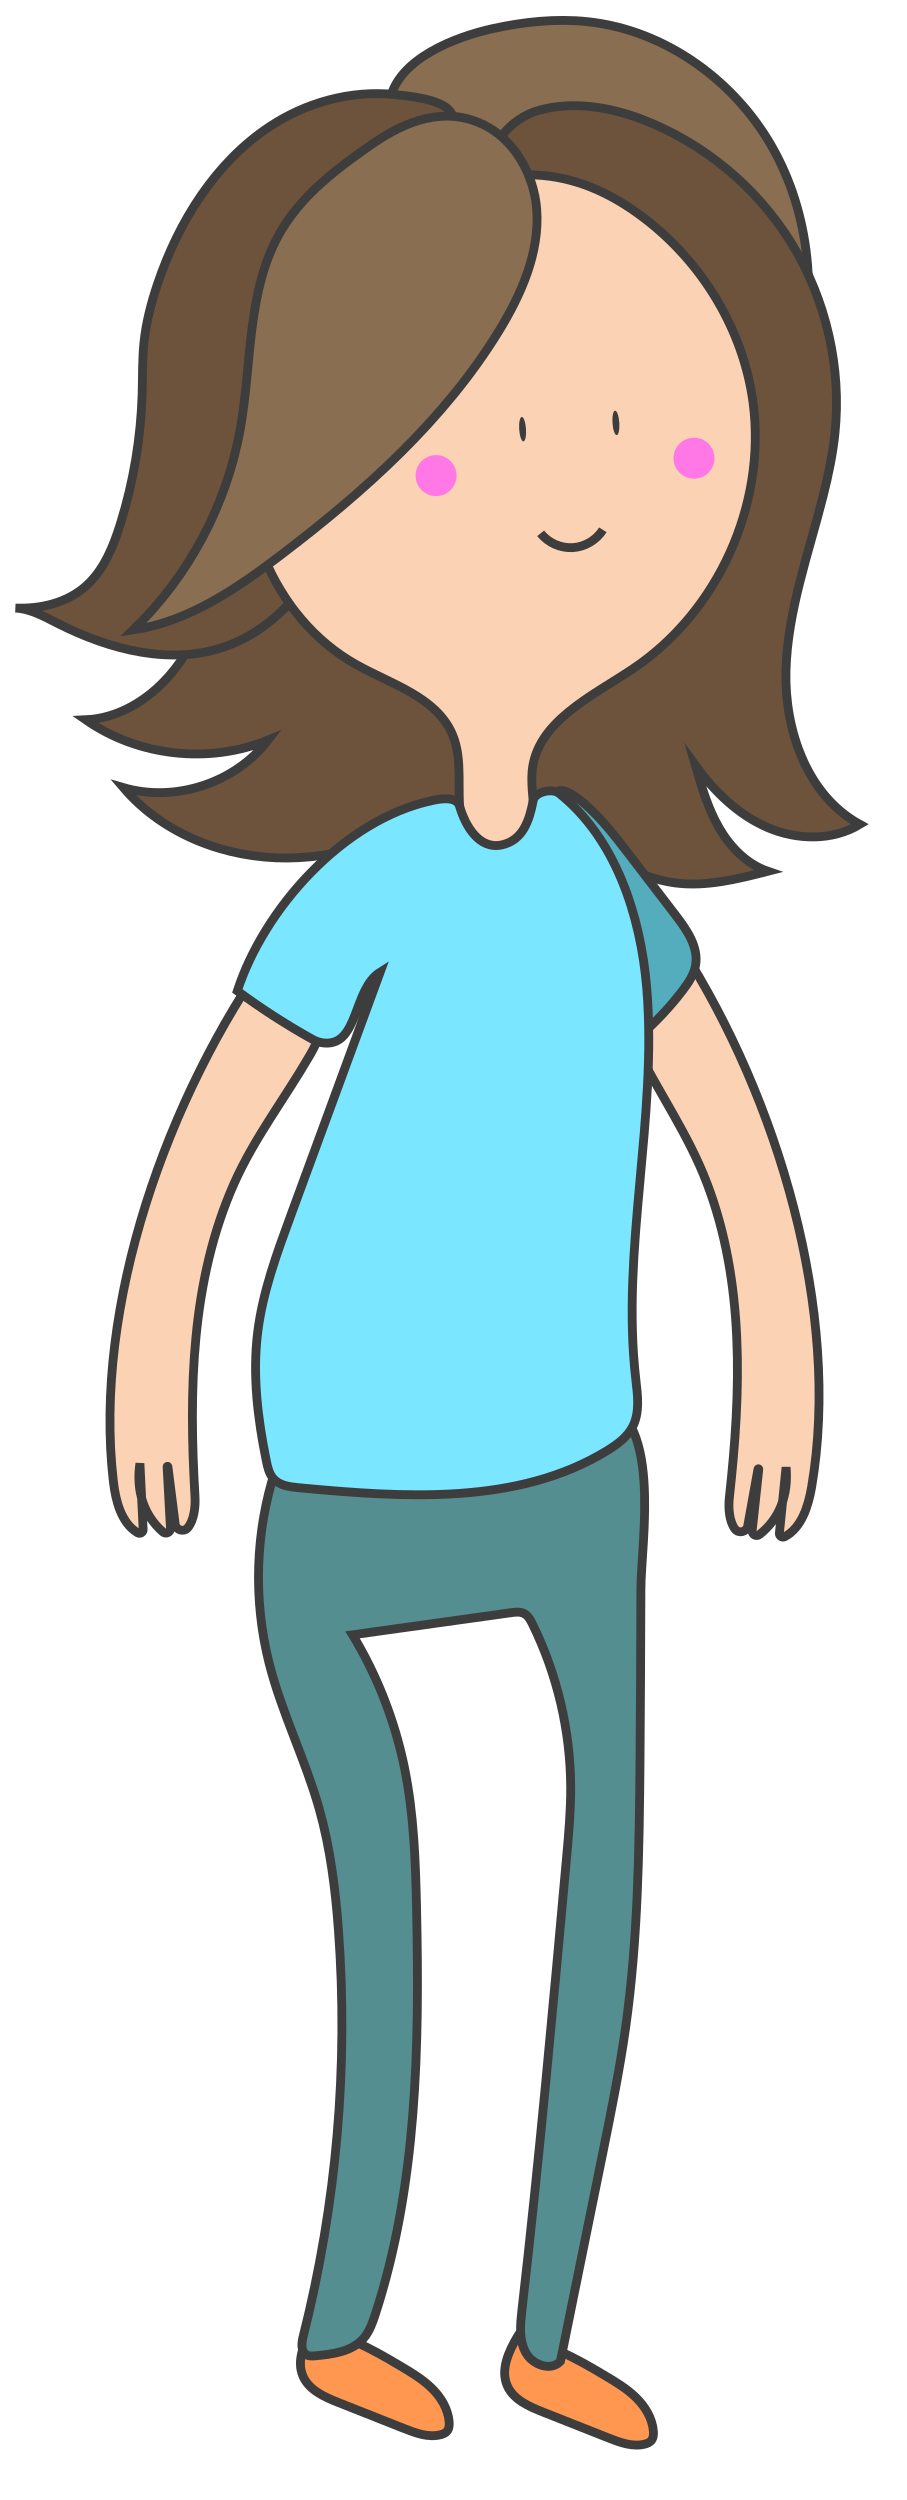
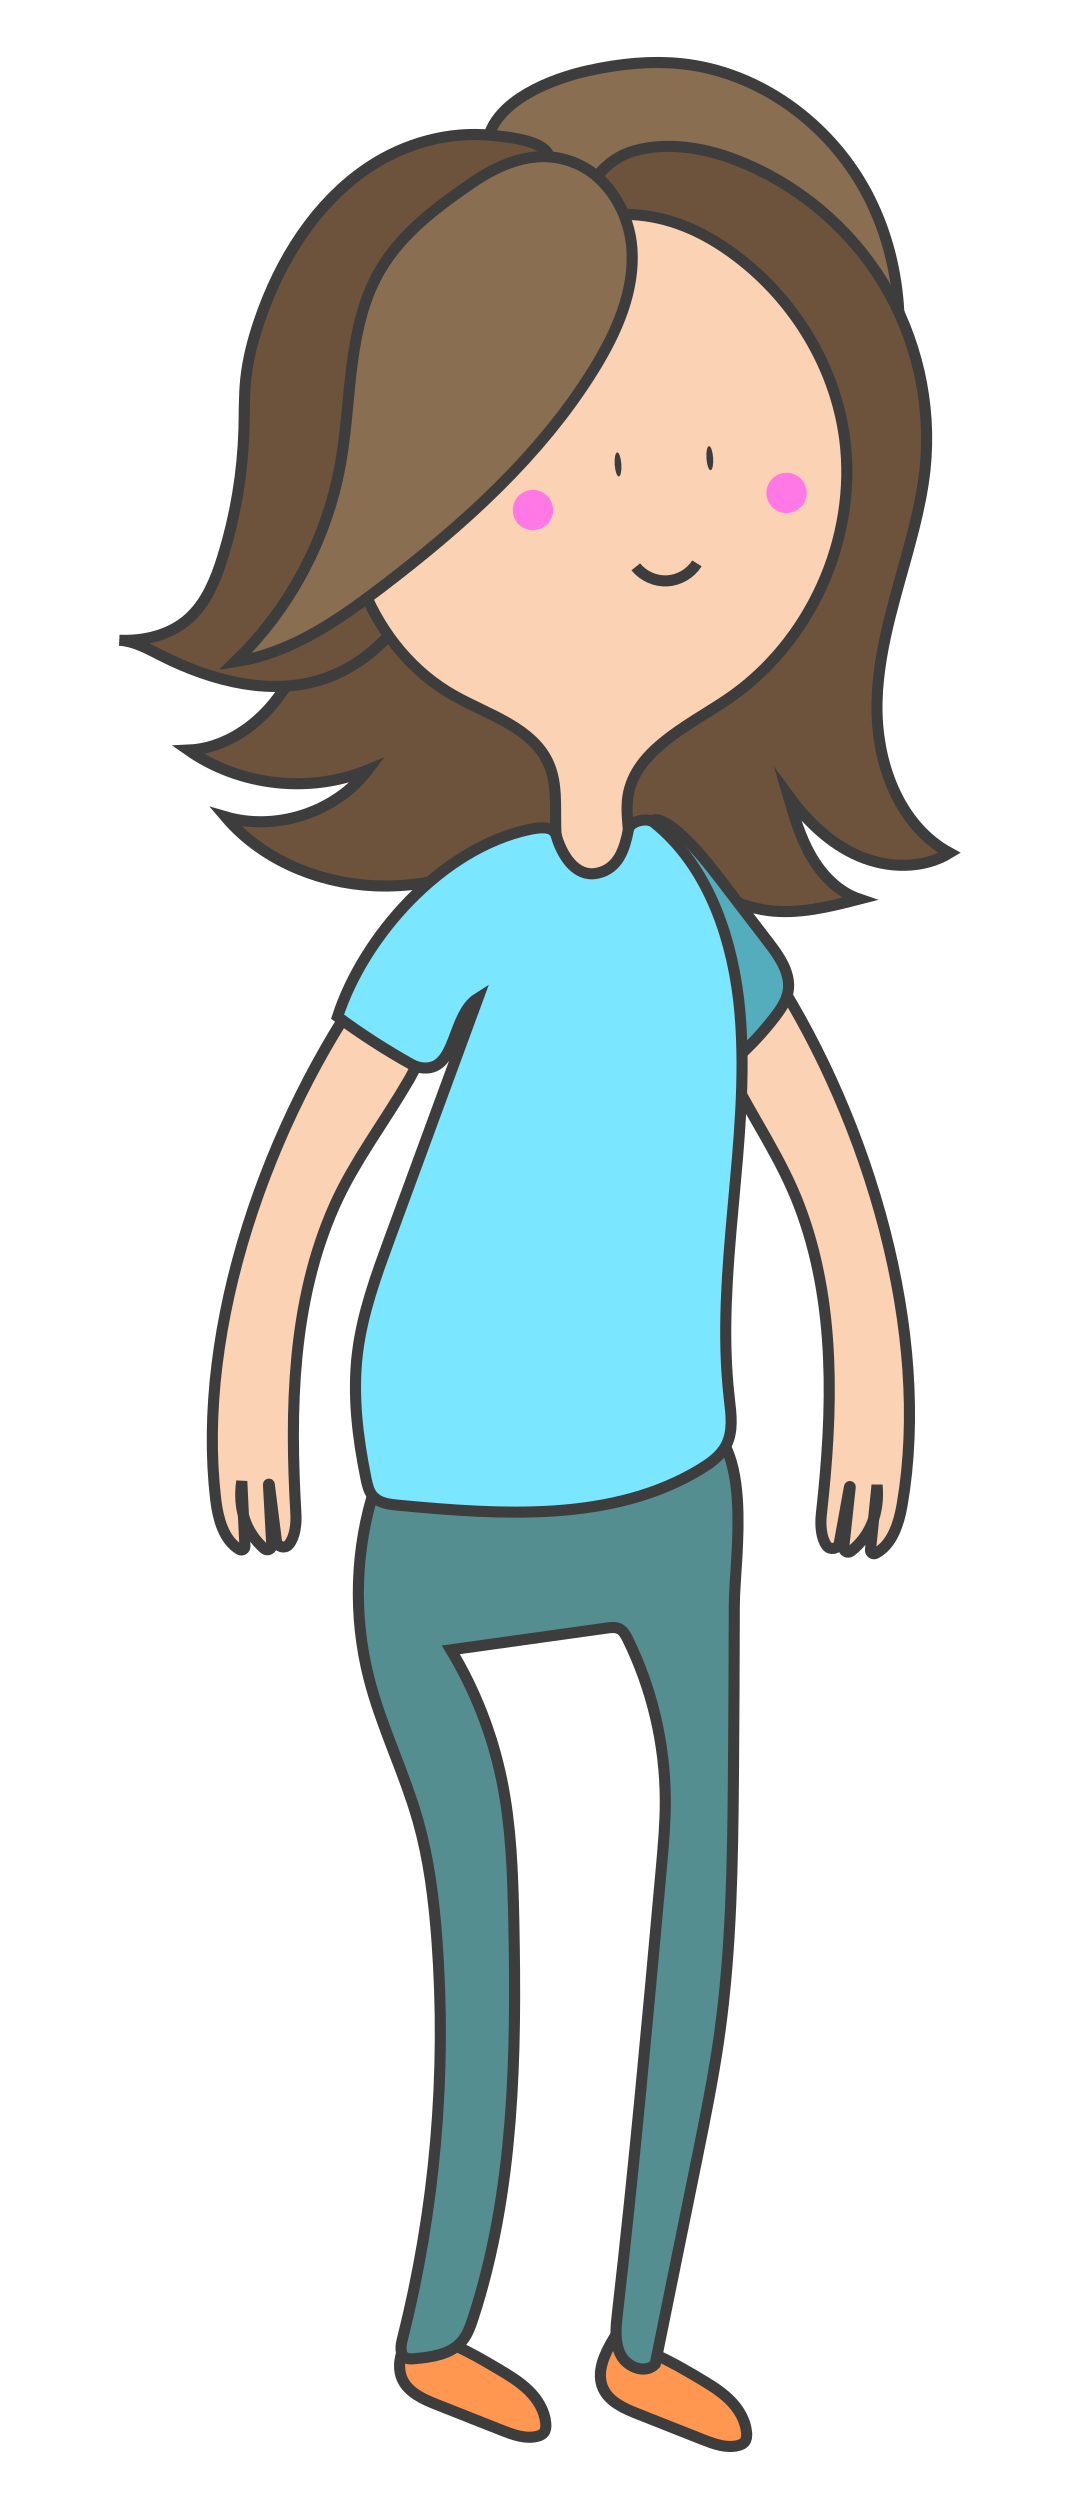
- <svg xmlns="http://www.w3.org/2000/svg" version="1.1" id="Calque_1" x="0px" y="0px" viewBox="0 0 204.8 564.8" style="enable-background:new 0 0 204.8 564.8;" xml:space="preserve">
-   <style type="text/css">
- 	.st0{fill:#6D533C;stroke:#3D3D3D;stroke-width:2;stroke-miterlimit:10;}
- 	.st1{fill:#896E52;stroke:#3D3D3D;stroke-width:2;stroke-miterlimit:10;}
- 	.st2{fill:#FF9750;stroke:#3D3D3D;stroke-width:2;stroke-miterlimit:10;}
- 	.st3{fill:#548E91;stroke:#3D3D3D;stroke-width:2;stroke-miterlimit:10;}
- 	.st4{fill:#FCD2B4;stroke:#3D3D3D;stroke-width:2;stroke-miterlimit:10;}
- 	.st5{fill:#53ADBC;stroke:#3D3D3D;stroke-width:2;stroke-miterlimit:10;}
- 	.st6{fill:#7BE6FF;stroke:#3D3D3D;stroke-width:2;stroke-miterlimit:10;}
- 	.st7{fill:#3D3D3D;}
- 	.st8{fill:none;stroke:#3D3D3D;stroke-width:2;stroke-miterlimit:10;}
- 	.st9{fill:#FF78E6;}
- </style>
+ <svg xmlns="http://www.w3.org/2000/svg" version="1.1" id="Calque_1" x="0px" y="0px" width="192.5px" height="450.25px" viewBox="0 43.25 192.5 450.25" enable-background="new 0 43.25 192.5 450.25" xml:space="preserve">
  <g>
-     <path class="st0" d="M65.04,193.84c-13.92,0.13-28.16-5.29-37.17-15.9c11.7,3.41,25.29-1.05,32.69-10.74   c-13.33,5.47-29.39,3.68-41.2-4.58c7.26-0.32,13.99-4.39,18.78-9.85c4.79-5.47,7.83-12.24,10.16-19.12   c1.07-3.16,2.08-6.49,4.37-8.93c2.85-3.04,7.32-4.17,11.47-3.75s8.03,2.21,11.65,4.28c11.41,6.52,21.05,16.12,27.62,27.5   c3.11,5.39,5.58,11.48,5.88,17.76c0.14,2.85,0.12,7.11-1.48,9.62c-2.13,3.37-2.27,1.2-4.86,1.86c-5.79,1.49-11.38,5.92-17.23,8.01   C79.1,192.37,72.1,193.78,65.04,193.84z" />
-     <path class="st1" d="M111.44,6.44c6.98-1.52,14.19-2.29,21.29-1.54c17.77,1.88,33.83,13.67,42.31,29.39   c8.48,15.72,9.68,34.88,4.71,52.04c-0.41,1.41-1.04,3-2.44,3.45c-0.81,0.26-1.69,0.06-2.52-0.15   c-14.26-3.52-28.65-7.42-41.27-14.92c-11.03-6.55-20.31-15.62-29.47-24.6c-6.43-6.3-17.67-16.77-16.06-27   C89.55,13.25,103.19,8.24,111.44,6.44z" />
-     <path class="st0" d="M145.05,26.96c13.94,5.34,26.03,15.38,33.83,28.11s11.29,28.05,9.74,42.89c-0.49,4.73-1.48,9.4-2.64,14.02   c-3.3,13.1-8.06,26.04-8.41,39.55c-0.35,13.51,4.82,28.24,16.68,34.71c-6.18,3.76-14.23,3.57-20.87,0.7   c-6.64-2.87-12-8.13-16.26-13.98c1.4,4.83,2.83,9.71,5.34,14.06c2.51,4.35,6.25,8.2,11.01,9.82c-6.89,1.77-14,3.56-21.05,2.61   c-8.82-1.19-16.47-6.5-23.59-11.83c-3.86-2.89-7.75-5.91-10.44-9.91c-4.62-6.86-5.11-15.58-6.26-23.77   c-2.06-14.69-6.69-28.92-9.07-43.57c-2.57-15.8-2.44-32.02,0.27-47.79c2.16-12.57,4.42-33.85,18.62-37.72   C129.51,22.81,137.86,24.2,145.05,26.96z" />
-     <path class="st0" d="M60.85,28.64C48.7,36.72,40.4,49.95,35.63,64.04c-1.45,4.29-2.62,8.72-3.09,13.24   c-0.41,3.85-0.31,7.73-0.42,11.6c-0.29,9.98-1.94,19.9-4.9,29.4c-1.62,5.2-3.76,10.47-7.75,14.06c-4.3,3.87-10.28,5.27-16,5.03   c3.37,0.16,6.45,1.89,9.48,3.43c11.95,6.07,26.02,9.72,38.51,5.07c10.98-4.09,19.08-14.06,24.02-24.96   c4.95-10.9,7.21-22.86,9.96-34.57c3.85-16.37,8.73-32.49,14.61-48.2c1.33-3.55,4.33-9.67,1.58-13.08   c-2.2-2.73-9.42-3.39-12.56-3.71C79.24,20.35,69.11,23.15,60.85,28.64z" />
-     <path class="st2" d="M90.38,534.48c2.51,1.49,5.05,3,7.14,5.04c2.09,2.04,3.71,4.7,3.95,7.61c0.06,0.76,0,1.59-0.5,2.16   c-0.35,0.4-0.88,0.61-1.39,0.75c-2.76,0.72-5.63-0.34-8.28-1.39c-4.92-1.95-9.84-3.89-14.77-5.84c-3.19-1.26-6.67-2.8-8.06-5.93   c-1.61-3.65,0.32-7.82,2.36-11.24c0.42-0.7,0.99-1.48,1.81-1.47c1.6,0.03,6,4.18,7.92,5.04C83.98,530.72,87.14,532.56,90.38,534.48   z" />
-     <path class="st2" d="M136.52,536.6c2.51,1.49,5.05,3,7.14,5.04c2.09,2.04,3.71,4.7,3.95,7.61c0.06,0.76,0,1.59-0.5,2.16   c-0.35,0.4-0.88,0.61-1.39,0.75c-2.76,0.72-5.63-0.34-8.28-1.39c-4.92-1.95-9.84-3.89-14.77-5.84c-3.19-1.26-6.67-2.8-8.06-5.93   c-1.61-3.65,0.32-7.82,2.36-11.24c0.42-0.7,0.99-1.48,1.81-1.47c1.6,0.03,6,4.18,7.92,5.04   C130.13,532.84,133.28,534.67,136.52,536.6z" />
-     <path class="st3" d="M144.59,397.9c-0.17,20.06-0.45,40.18-3.23,60.02c-1.35,9.58-3.27,19.05-5.19,28.52   c-3.19,15.68-6.37,31.35-9.56,47.03c-2.19,2.33-6.36,0.8-7.88-2.05c-1.52-2.85-1.18-6.32-0.81-9.54   c3.9-33.97,6.98-68.04,10.07-102.1c0.48-5.34,0.97-10.68,0.94-16.04c-0.06-12.73-3.04-25.44-8.63-36.82c-0.46-0.94-1-1.94-1.92-2.4   c-0.87-0.44-1.9-0.32-2.87-0.19c-11.95,1.67-23.91,3.34-35.86,5.01c5.54,9.16,9.51,19.31,11.69,29.86   c2.19,10.62,2.55,21.53,2.78,32.38c0.64,30.78,0.15,62.18-9.35,91.32c-0.61,1.88-1.29,3.8-2.56,5.3c-2.6,3.08-6.97,3.65-10.92,4.02   c-0.73,0.07-1.52,0.12-2.15-0.28c-1.23-0.79-1.01-2.67-0.64-4.11c7.54-29.84,10.24-61,7.96-91.79c-0.69-9.27-1.83-18.55-4.37-27.48   c-3.16-11.14-8.44-21.59-11.29-32.82c-3.63-14.34-3.13-29.75,1.44-43.76c0.41-1.26,0.88-2.55,1.78-3.5c1.69-1.79,4.39-1.92,6.82-2   c11.26-0.4,22.4-2.31,33.38-4.8c9.24-2.09,20.48-7.17,30.07-5.64c15.78,2.52,10.51,32.18,10.5,43.02   C144.76,371.99,144.69,384.94,144.59,397.9z" />
-     <path class="st4" d="M159.66,267.17c8.62,22.49,7.77,47.28,5.12,71.1c-0.26,2.38-0.06,5.38,1.24,7.14   c0.85,1.14,2.66,0.72,2.91-0.68c0.77-4.28,1.55-8.55,2.32-12.83c0.02-0.11,0.19-0.09,0.17,0.03l-1.49,13.84   c-0.1,0.91,0.94,1.48,1.66,0.91c4.53-3.55,6.58-8.97,6-15.2l-1.51,14.88c-0.07,0.64,0.61,1.12,1.18,0.82   c3.78-1.95,5.35-6.85,6.09-11.16c6.8-39.65-7.67-87.85-29.29-121.69c-0.03-0.05-0.1-0.05-0.14-0.01   c-8.74,8.68-16.18,10.58-9.87,22.95C149.18,247.33,155.6,256.57,159.66,267.17z" />
-     <path class="st5" d="M142.2,193.15c3.49,4.55,6.98,9.1,10.46,13.65c2.53,3.3,5.21,7.18,4.48,11.31c-0.38,2.12-1.63,3.95-2.92,5.65   c-2.76,3.62-5.87,6.95-9.27,9.94c-3.19-12.75-10.45-23.99-15.24-36.2c-1.69-4.31-3.08-8.75-4.14-13.27   c-1.83-7.74,2.15-6.45,6.68-2.46C136.02,185.1,139.13,189.15,142.2,193.15z" />
-     <path class="st4" d="M52.9,267.34c-9.79,22.01-10.24,46.81-8.85,70.73c0.14,2.39-0.22,5.38-1.61,7.06   c-0.91,1.1-2.69,0.58-2.87-0.84c-0.55-4.31-1.09-8.62-1.64-12.94c-0.01-0.11-0.18-0.1-0.18,0.02l0.76,13.9   c0.05,0.91-1.02,1.43-1.71,0.83c-4.34-3.78-6.1-9.3-5.19-15.5l0.73,14.94c0.03,0.64-0.67,1.08-1.22,0.76   c-3.67-2.14-4.98-7.12-5.49-11.46c-4.71-39.95,12.28-87.32,35.65-119.98c0.03-0.05,0.1-0.05,0.14-0.01   c8.27,9.12,15.6,11.42,8.65,23.44C64.41,248.08,57.52,256.97,52.9,267.34z" />
-     <path class="st4" d="M170.15,91.08c3,22.94-7.96,47.15-27.18,60.02c-9.38,6.28-21.84,12.01-22.76,23.26   c-0.58,7.12,3.19,16.43-2.95,20.07c-5.5,3.26-12.08-3.28-13.12-9.58c-1.04-6.31,0.57-13.09-1.95-18.96   c-3.6-8.4-13.72-11.28-21.7-15.74c-18.89-10.56-28.22-34.52-24.16-55.78s19.94-39.2,39.4-48.68c18.15-8.83,33.6-8.7,49.67,3.5   C158.64,59.23,167.98,74.55,170.15,91.08z" />
-     <path class="st6" d="M53.62,223.87c5.38,3.97,11.01,7.6,16.85,10.87c0.9,0.51,1.9,0.85,2.94,0.91c7.65,0.46,6.35-12.2,12.48-16.04   c-6.74,18.35-13.48,36.7-20.22,55.05c-3.17,8.63-6.36,17.35-7.47,26.47c-1.17,9.62,0.03,19.38,1.96,28.88   c0.3,1.49,0.66,3.05,1.71,4.16c1.4,1.47,3.62,1.75,5.65,1.94c23.71,2.22,49.36,4.03,69.64-8.38c2.25-1.38,4.48-3,5.71-5.32   c1.74-3.26,1.18-7.2,0.76-10.86c-3.36-29.31,4.92-58.93,2.48-88.32c-1.37-16.45-7.06-33.83-19.8-44c-1.55-1.24-5.49-0.32-5.85,1.62   c-0.89,4.73-2.43,9.01-7.1,10.03c-5.09,1.11-8.22-4.26-9.5-8.65c-0.66-2.27-3.79-1.89-6.1-1.4   C77.51,185.11,59.6,205.41,53.62,223.87z" />
-     <ellipse transform="matrix(0.9977 -0.0672 0.0672 0.9977 -6.1072 9.5695)" class="st7" cx="139.15" cy="95.54" rx="0.77" ry="2.77" />
-     <ellipse transform="matrix(0.9977 -0.0672 0.0672 0.9977 -6.2503 8.156)" class="st7" cx="118.07" cy="96.96" rx="0.77" ry="2.77" />
-     <path class="st8" d="M136.2,119.7c-1.46,2.32-4.08,3.87-6.82,4.02c-2.74,0.16-5.52-1.08-7.24-3.23" />
-     <circle class="st9" cx="98.52" cy="107.45" r="4.63" />
-     <circle class="st9" cx="156.79" cy="103.52" r="4.63" />
-     <path class="st1" d="M121.25,47.25c0.73,9.8-3.49,19.31-8.63,27.68c-12.37,20.11-30.35,36.14-49.14,50.44   c-10.04,7.64-20.91,15.08-33.39,16.94c12.54-12.12,21.13-28.26,24.2-45.43c2.7-15.17,1.42-31.68,9.32-44.91   c4.87-8.16,12.7-14.05,20.52-19.45c7.52-5.2,16.22-8.58,25.02-4.39C116.25,31.5,120.68,39.61,121.25,47.25z" />
+     <path fill="#6D533C" stroke="#3D3D3D" stroke-width="2" stroke-miterlimit="10" d="M69.743,202.824   c-10.91,0.103-22.072-4.146-29.135-12.462c9.17,2.672,19.822-0.824,25.622-8.419c-10.446,4.287-23.036,2.884-32.292-3.591   c5.689-0.25,10.965-3.441,14.72-7.72c3.755-4.288,6.138-9.595,7.963-14.987c0.839-2.477,1.631-5.086,3.426-6.998   c2.233-2.383,5.737-3.27,8.989-2.939c3.254,0.33,6.295,1.732,9.132,3.354c8.942,5.11,16.497,12.636,21.648,21.556   c2.438,4.225,4.374,8.998,4.608,13.92c0.109,2.234,0.094,5.573-1.158,7.541c-1.672,2.642-1.781,0.941-3.811,1.457   c-4.537,1.168-8.92,4.641-13.506,6.278C80.763,201.673,75.276,202.777,69.743,202.824z" />
+     <path fill="#896E52" stroke="#3D3D3D" stroke-width="2" stroke-miterlimit="10" d="M106.111,55.938   c5.473-1.192,11.123-1.795,16.688-1.207c13.928,1.474,26.516,10.714,33.162,23.036s7.588,27.339,3.692,40.79   c-0.321,1.105-0.815,2.351-1.911,2.704c-0.637,0.203-1.326,0.047-1.976-0.118c-11.177-2.759-22.456-5.815-32.349-11.695   c-8.645-5.134-15.918-12.243-23.098-19.282c-5.04-4.937-13.851-13.144-12.588-21.163C88.954,61.276,99.646,57.349,106.111,55.938z" />
+     <path fill="#6D533C" stroke="#3D3D3D" stroke-width="2" stroke-miterlimit="10" d="M132.456,72.022   c10.926,4.185,20.401,12.055,26.516,22.032c6.113,9.978,8.85,21.986,7.635,33.617c-0.385,3.708-1.16,7.369-2.07,10.989   c-2.586,10.269-6.317,20.411-6.592,31c-0.273,10.59,3.779,22.136,13.074,27.206c-4.844,2.947-11.153,2.799-16.357,0.549   c-5.205-2.248-9.406-6.371-12.745-10.958c1.097,3.786,2.219,7.61,4.185,11.021c1.969,3.41,4.9,6.428,8.632,7.697   c-5.401,1.387-10.974,2.791-16.499,2.046c-6.913-0.933-12.91-5.095-18.49-9.272c-3.025-2.265-6.076-4.632-8.184-7.768   c-3.622-5.377-4.006-12.213-4.906-18.631c-1.615-11.515-5.246-22.669-7.109-34.152c-2.014-12.383-1.912-25.097,0.211-37.458   c1.693-9.852,3.465-26.532,14.594-29.565C120.274,68.769,126.819,69.858,132.456,72.022z" />
+     <path fill="#6D533C" stroke="#3D3D3D" stroke-width="2" stroke-miterlimit="10" d="M66.458,73.339   c-9.523,6.333-16.029,16.703-19.768,27.747c-1.137,3.363-2.053,6.834-2.423,10.378c-0.32,3.018-0.243,6.059-0.329,9.093   c-0.227,7.823-1.521,15.598-3.84,23.043c-1.27,4.076-2.948,8.206-6.076,11.021c-3.369,3.033-8.057,4.131-12.541,3.941   c2.643,0.125,5.057,1.482,7.431,2.689c9.366,4.758,20.396,7.619,30.185,3.975c8.606-3.207,14.957-11.021,18.828-19.565   c3.879-8.543,5.65-17.917,7.807-27.096c3.018-12.83,6.842-25.465,11.451-37.779c1.042-2.783,3.395-7.581,1.238-10.252   c-1.724-2.14-7.384-2.657-9.845-2.909C80.872,66.84,72.933,69.036,66.458,73.339z" />
+     <path fill="#FF9750" stroke="#3D3D3D" stroke-width="2" stroke-miterlimit="10" d="M89.604,469.821   c1.969,1.168,3.96,2.351,5.599,3.95c1.637,1.599,2.906,3.685,3.095,5.964c0.048,0.597,0,1.247-0.392,1.693   c-0.275,0.313-0.69,0.478-1.09,0.589c-2.164,0.564-4.414-0.269-6.49-1.09c-3.857-1.529-7.713-3.05-11.577-4.578   c-2.501-0.988-5.228-2.194-6.316-4.646c-1.263-2.862,0.25-6.13,1.849-8.812c0.328-0.548,0.775-1.16,1.419-1.151   c1.255,0.022,4.703,3.277,6.208,3.951C84.589,466.874,87.065,468.317,89.604,469.821z" />
+     <path fill="#FF9750" stroke="#3D3D3D" stroke-width="2" stroke-miterlimit="10" d="M125.77,471.482   c1.968,1.168,3.958,2.352,5.597,3.951c1.638,1.599,2.908,3.684,3.096,5.963c0.047,0.597,0,1.247-0.393,1.693   c-0.273,0.314-0.689,0.479-1.09,0.589c-2.162,0.564-4.412-0.267-6.49-1.09c-3.856-1.529-7.713-3.049-11.576-4.578   c-2.5-0.987-5.227-2.194-6.316-4.646c-1.262-2.86,0.249-6.13,1.85-8.811c0.328-0.549,0.775-1.159,1.418-1.151   c1.254,0.024,4.703,3.276,6.208,3.95C120.761,468.536,123.231,469.972,125.77,471.482z" />
+     <path fill="#548E91" stroke="#3D3D3D" stroke-width="2" stroke-miterlimit="10" d="M132.095,362.769   c-0.133,15.723-0.354,31.493-2.531,47.045c-1.058,7.509-2.564,14.933-4.068,22.354c-2.5,12.289-4.992,24.573-7.494,36.862   c-1.715,1.826-4.984,0.627-6.176-1.606s-0.925-4.954-0.635-7.478c3.059-26.625,5.471-53.33,7.895-80.027   c0.375-4.185,0.758-8.37,0.734-12.572c-0.047-9.977-2.384-19.939-6.764-28.86c-0.359-0.736-0.784-1.521-1.504-1.88   c-0.684-0.346-1.49-0.252-2.25-0.149c-9.366,1.309-18.742,2.616-28.108,3.928c4.343,7.18,7.454,15.136,9.163,23.404   c1.715,8.325,1.998,16.875,2.178,25.38c0.503,24.125,0.118,48.735-7.328,71.576c-0.478,1.476-1.01,2.979-2.007,4.156   c-2.037,2.414-5.463,2.86-8.56,3.151c-0.571,0.055-1.19,0.093-1.685-0.221c-0.964-0.62-0.792-2.092-0.502-3.222   c5.909-23.388,8.026-47.812,6.239-71.946c-0.541-7.265-1.435-14.54-3.426-21.54c-2.477-8.729-6.615-16.921-8.85-25.723   c-2.845-11.24-2.453-23.318,1.129-34.299c0.32-0.989,0.69-2,1.396-2.744c1.325-1.404,3.44-1.505,5.345-1.568   c8.826-0.313,17.559-1.811,26.165-3.762c7.242-1.637,16.052-5.62,23.567-4.42c12.371,1.975,8.24,25.223,8.231,33.72   C132.229,342.461,132.174,352.61,132.095,362.769z" />
+     <path fill="#FCD2B4" stroke="#3D3D3D" stroke-width="2" stroke-miterlimit="10" d="M143.907,260.302   c6.756,17.626,6.09,37.059,4.012,55.729c-0.202,1.865-0.045,4.217,0.973,5.598c0.666,0.892,2.085,0.563,2.281-0.535   c0.603-3.354,1.215-6.702,1.818-10.057c0.016-0.086,0.148-0.07,0.133,0.023l-1.168,10.848c-0.078,0.714,0.736,1.16,1.3,0.714   c3.552-2.782,5.159-7.031,4.704-11.915l-1.184,11.666c-0.057,0.501,0.479,0.876,0.924,0.642c2.963-1.529,4.193-5.37,4.774-8.748   c5.329-31.078-6.013-68.858-22.959-95.382c-0.022-0.039-0.078-0.039-0.108-0.008c-6.853,6.805-12.683,8.292-7.736,17.988   C135.692,244.75,140.726,251.992,143.907,260.302z" />
+     <path fill="#53ADBC" stroke="#3D3D3D" stroke-width="2" stroke-miterlimit="10" d="M130.222,202.282   c2.735,3.568,5.471,7.133,8.199,10.7c1.982,2.587,4.084,5.628,3.512,8.864c-0.299,1.663-1.277,3.097-2.289,4.43   c-2.164,2.836-4.6,5.445-7.267,7.789c-2.501-9.992-8.189-18.803-11.944-28.373c-1.325-3.378-2.415-6.858-3.246-10.401   c-1.434-6.067,1.687-5.056,5.236-1.929C125.377,195.974,127.815,199.149,130.222,202.282z" />
+     <path fill="#FCD2B4" stroke="#3D3D3D" stroke-width="2" stroke-miterlimit="10" d="M60.228,260.434   c-7.674,17.252-8.026,36.69-6.937,55.439c0.109,1.873-0.173,4.217-1.263,5.534c-0.713,0.862-2.107,0.455-2.249-0.659   c-0.431-3.378-0.854-6.757-1.284-10.142c-0.01-0.086-0.143-0.079-0.143,0.015l0.596,10.896c0.039,0.714-0.799,1.121-1.34,0.65   c-3.402-2.963-4.781-7.289-4.067-12.149l0.571,11.711c0.023,0.503-0.524,0.847-0.956,0.596c-2.877-1.677-3.902-5.582-4.304-8.981   c-3.691-31.315,9.625-68.444,27.942-94.042c0.023-0.039,0.079-0.039,0.109-0.007c6.483,7.148,12.228,8.951,6.781,18.371   C69.249,245.338,63.849,252.306,60.228,260.434z" />
+     <path fill="#FCD2B4" stroke="#3D3D3D" stroke-width="2" stroke-miterlimit="10" d="M152.129,122.28   c2.351,17.981-6.239,36.957-21.304,47.044c-7.354,4.923-17.117,9.413-17.84,18.23c-0.455,5.582,2.5,12.878-2.313,15.731   c-4.311,2.556-9.469-2.57-10.284-7.508c-0.815-4.947,0.446-10.26-1.528-14.861c-2.822-6.584-10.754-8.842-17.009-12.338   c-14.806-8.277-22.118-27.057-18.938-43.72c3.183-16.665,15.63-30.726,30.882-38.156c14.228-6.921,26.336-6.819,38.932,2.743   C143.108,97.315,150.429,109.323,152.129,122.28z" />
+     <path fill="#7BE6FF" stroke="#3D3D3D" stroke-width="2" stroke-miterlimit="10" d="M60.792,226.361   c4.217,3.112,8.63,5.958,13.207,8.521c0.705,0.4,1.488,0.666,2.305,0.714c5.996,0.359,4.978-9.563,9.782-12.573   c-5.284,14.385-10.565,28.766-15.85,43.148c-2.483,6.766-4.984,13.6-5.854,20.749c-0.918,7.54,0.023,15.189,1.536,22.636   c0.235,1.168,0.518,2.391,1.339,3.261c1.099,1.151,2.838,1.372,4.43,1.521c18.584,1.74,38.689,3.158,54.584-6.567   c1.764-1.08,3.512-2.353,4.477-4.171c1.363-2.555,0.924-5.644,0.596-8.512c-2.635-22.974,3.855-46.189,1.942-69.227   c-1.073-12.894-5.534-26.516-15.521-34.487c-1.215-0.972-4.303-0.251-4.584,1.271c-0.697,3.707-1.904,7.061-5.566,7.861   c-3.988,0.869-6.443-3.34-7.446-6.781c-0.516-1.778-2.97-1.48-4.78-1.097C79.517,195.981,65.479,211.893,60.792,226.361z" />
+     <ellipse transform="matrix(-0.9978 0.0667 -0.0667 -0.9978 263.7769 242.7348)" fill="#3D3D3D" cx="127.836" cy="125.771" rx="0.604" ry="2.172" />
+     <ellipse transform="matrix(-0.9977 0.0671 -0.0671 -0.9977 230.8663 246.0288)" fill="#3D3D3D" cx="111.301" cy="126.892" rx="0.604" ry="2.171" />
+     <path fill="none" stroke="#3D3D3D" stroke-width="2" stroke-miterlimit="10" d="M125.519,144.713   c-1.145,1.819-3.197,3.033-5.344,3.15c-2.15,0.126-4.328-0.847-5.676-2.532" />
+     <circle fill="#FF78E6" cx="95.985" cy="135.111" r="3.629" />
+     <circle fill="#FF78E6" cx="141.657" cy="132.03" r="3.629" />
+     <path fill="#896E52" stroke="#3D3D3D" stroke-width="2" stroke-miterlimit="10" d="M113.801,87.925   c0.573,7.681-2.735,15.136-6.764,21.696c-9.696,15.763-23.789,28.327-38.517,39.536c-7.869,5.988-16.389,11.82-26.172,13.278   c9.83-9.5,16.563-22.15,18.969-35.608c2.117-11.89,1.113-24.832,7.307-35.201c3.816-6.396,9.953-11.012,16.083-15.245   c5.895-4.076,12.714-6.726,19.612-3.441C109.882,75.58,113.354,81.937,113.801,87.925z" />
  </g>
</svg>
